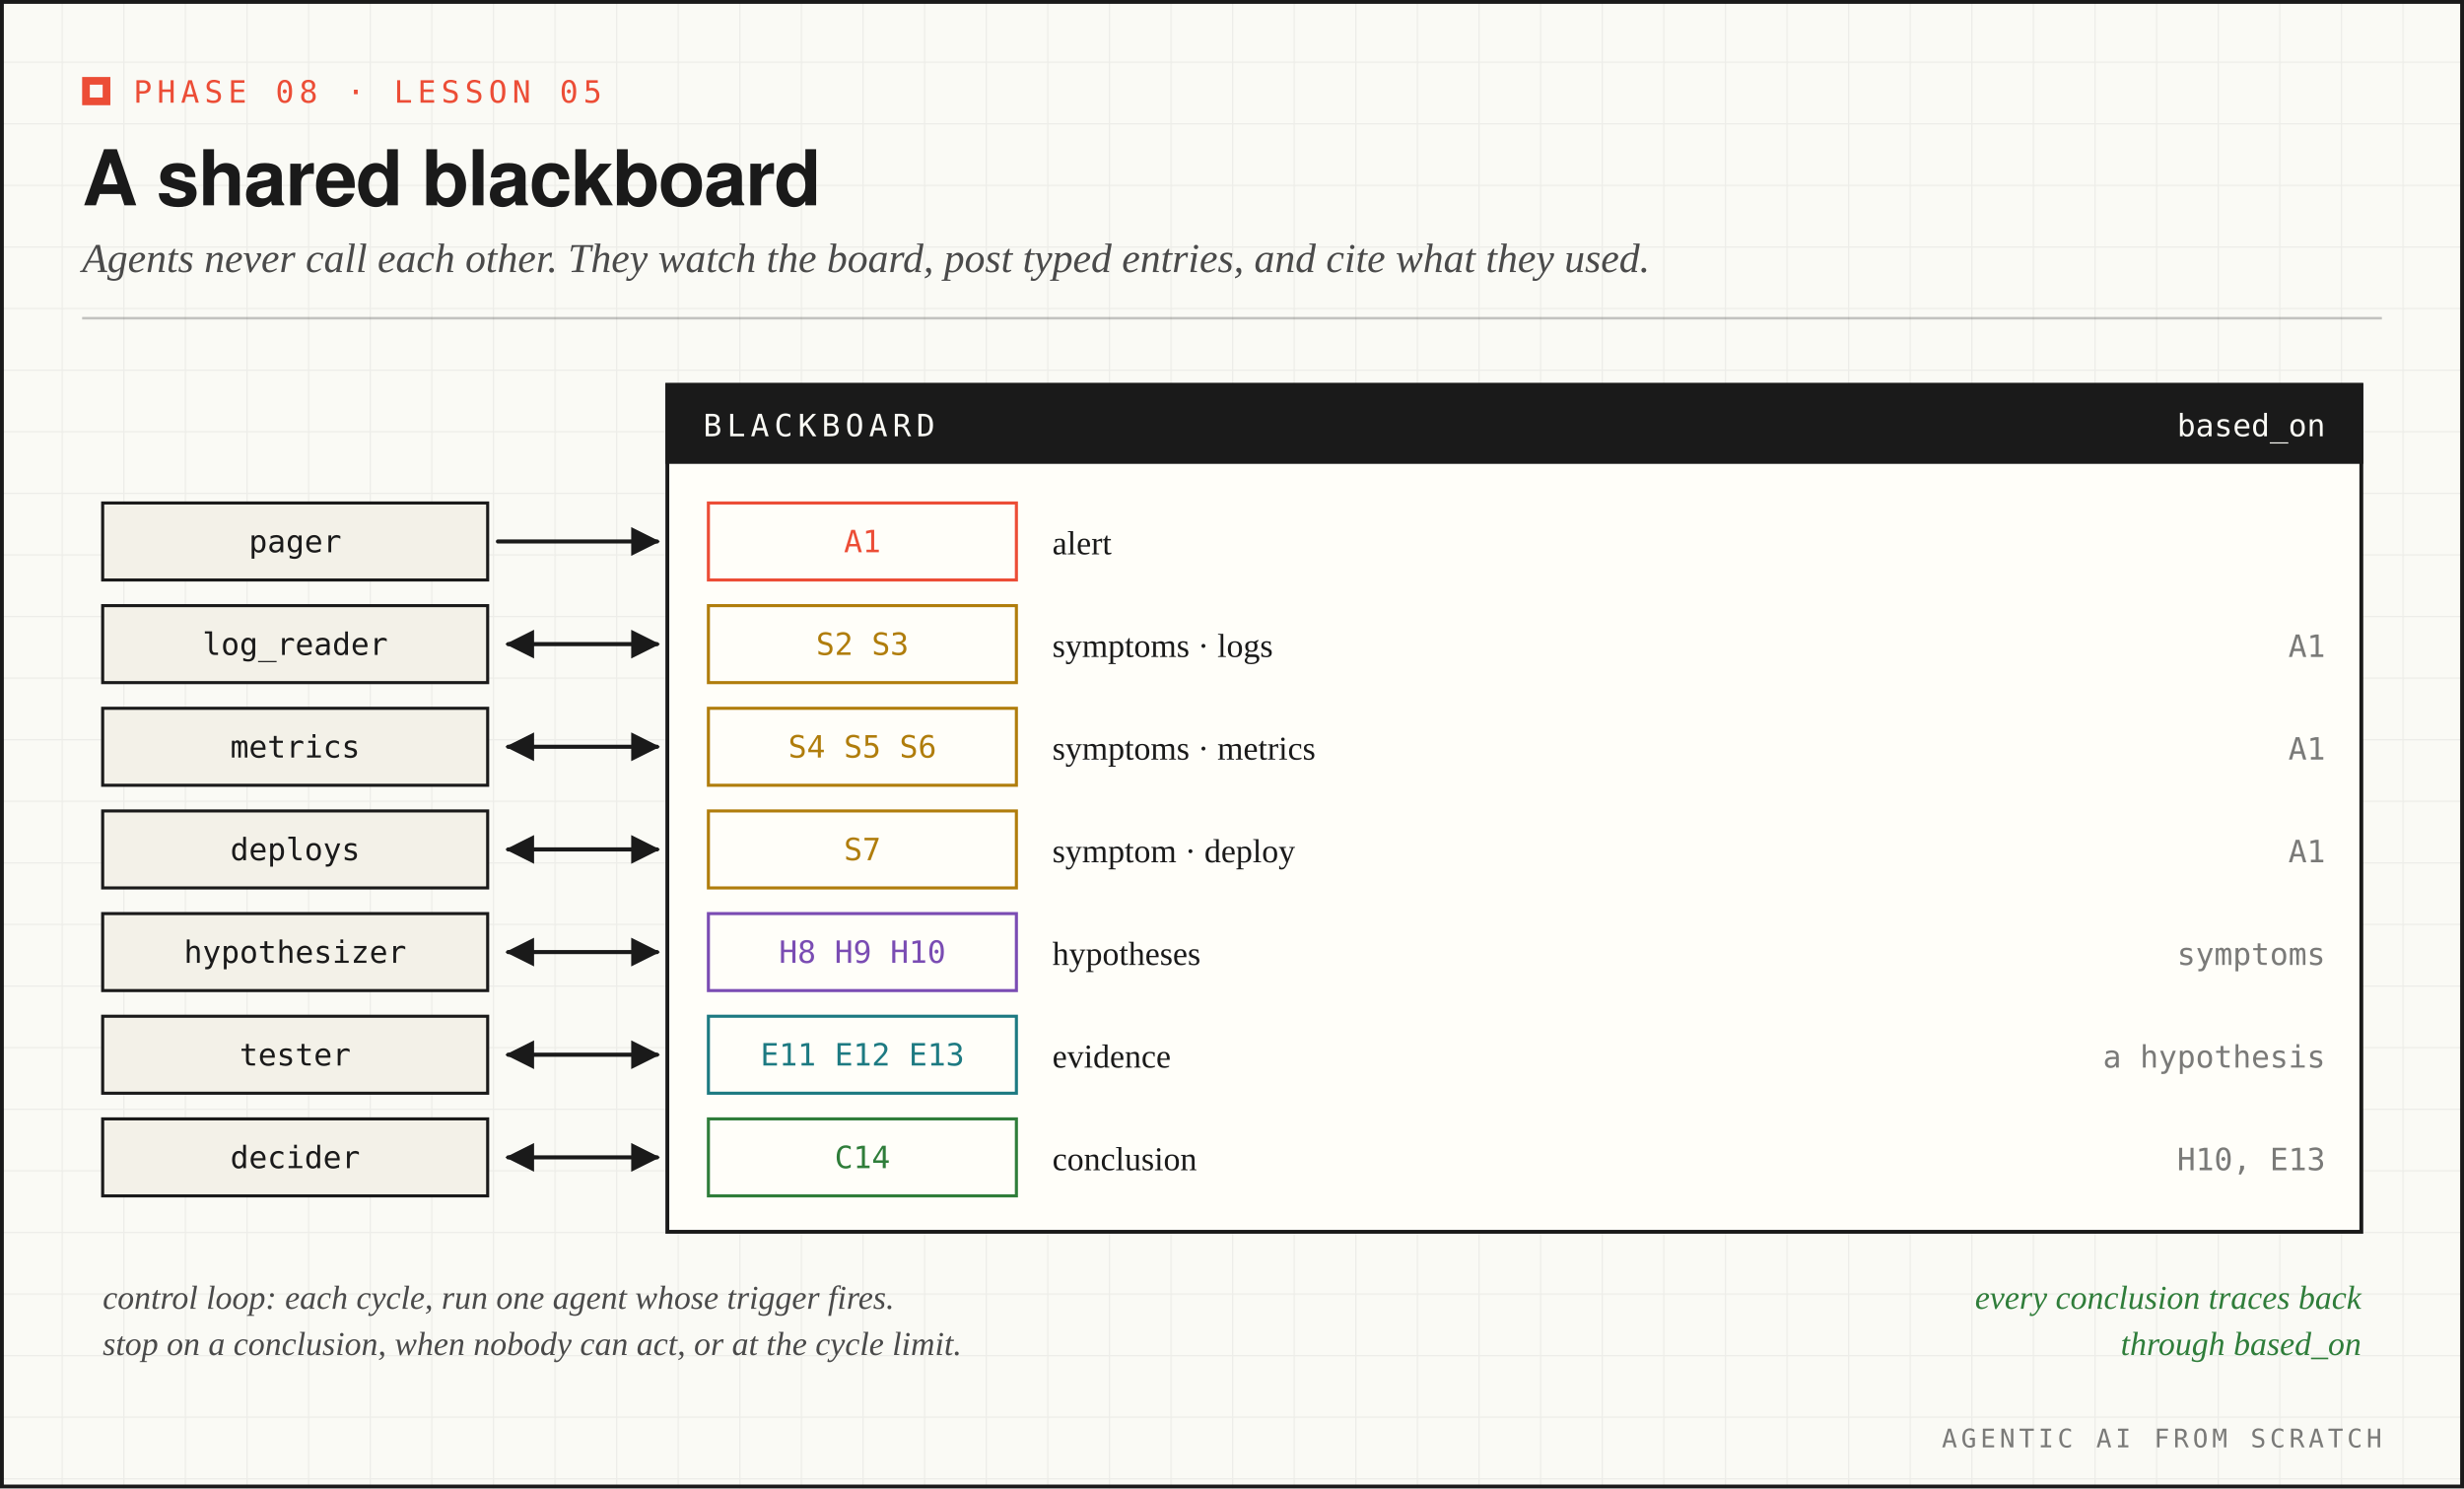
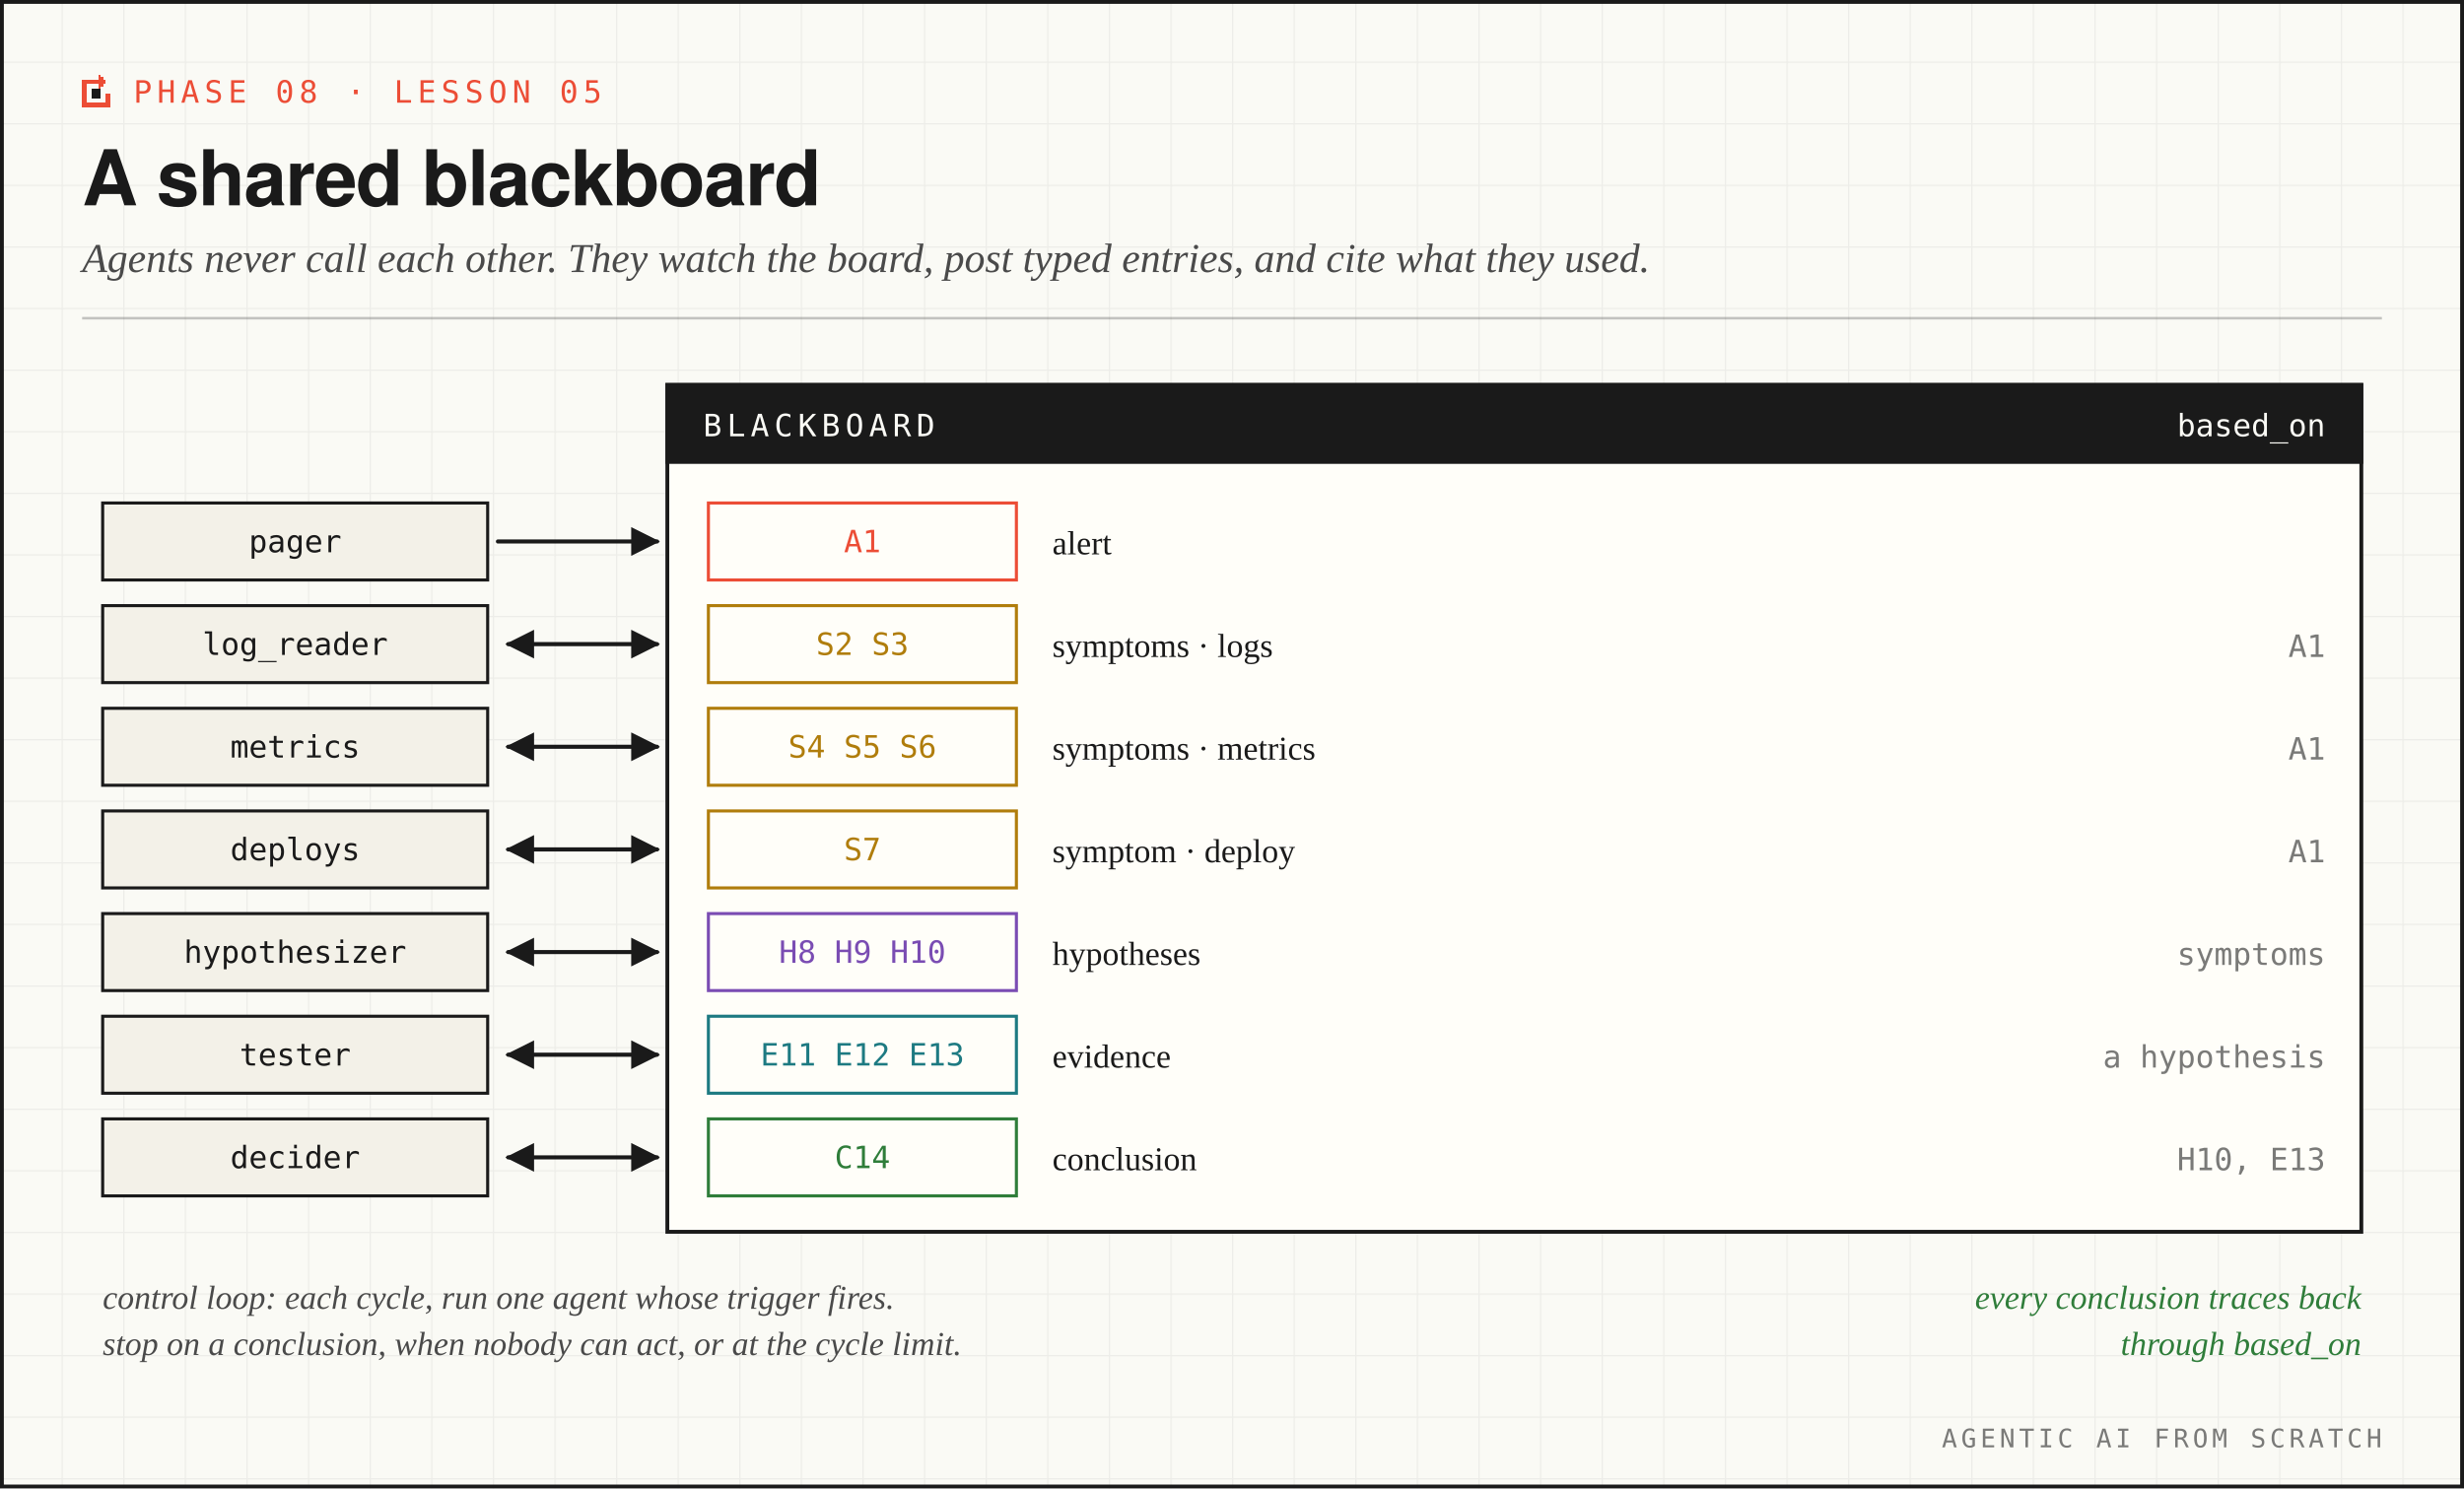
<svg xmlns="http://www.w3.org/2000/svg" width="960" height="580" viewBox="0 0 960 580" role="img" aria-label="A shared blackboard">
  <defs>
    <pattern id="grid" width="24" height="24" patternUnits="userSpaceOnUse">
      <path d="M24 0H0V24" fill="none" stroke="rgba(26,26,26,0.055)" stroke-width="1" />
    </pattern>
    <marker id="ar-ink" viewBox="0 0 10 10" refX="9" refY="5" markerWidth="7" markerHeight="7" orient="auto-start-reverse">
      <path d="M0 0L10 5L0 10z" fill="#1a1a1a" />
    </marker>
    <marker id="ar-ink-s" viewBox="0 0 10 10" refX="9" refY="5" markerWidth="7" markerHeight="7" orient="auto-start-reverse">
      <path d="M0 0L10 5L0 10z" fill="#1a1a1a" />
    </marker>
    <marker id="ar-red" viewBox="0 0 10 10" refX="9" refY="5" markerWidth="7" markerHeight="7" orient="auto-start-reverse">
      <path d="M0 0L10 5L0 10z" fill="#EC4D36" />
    </marker>
    <marker id="ar-red-s" viewBox="0 0 10 10" refX="9" refY="5" markerWidth="7" markerHeight="7" orient="auto-start-reverse">
      <path d="M0 0L10 5L0 10z" fill="#EC4D36" />
    </marker>
    <marker id="ar-teal" viewBox="0 0 10 10" refX="9" refY="5" markerWidth="7" markerHeight="7" orient="auto-start-reverse">
      <path d="M0 0L10 5L0 10z" fill="#1d7a82" />
    </marker>
    <marker id="ar-teal-s" viewBox="0 0 10 10" refX="9" refY="5" markerWidth="7" markerHeight="7" orient="auto-start-reverse">
      <path d="M0 0L10 5L0 10z" fill="#1d7a82" />
    </marker>
    <marker id="ar-amber" viewBox="0 0 10 10" refX="9" refY="5" markerWidth="7" markerHeight="7" orient="auto-start-reverse">
      <path d="M0 0L10 5L0 10z" fill="#b07d0c" />
    </marker>
    <marker id="ar-amber-s" viewBox="0 0 10 10" refX="9" refY="5" markerWidth="7" markerHeight="7" orient="auto-start-reverse">
      <path d="M0 0L10 5L0 10z" fill="#b07d0c" />
    </marker>
    <marker id="ar-violet" viewBox="0 0 10 10" refX="9" refY="5" markerWidth="7" markerHeight="7" orient="auto-start-reverse">
      <path d="M0 0L10 5L0 10z" fill="#7a4cb3" />
    </marker>
    <marker id="ar-violet-s" viewBox="0 0 10 10" refX="9" refY="5" markerWidth="7" markerHeight="7" orient="auto-start-reverse">
      <path d="M0 0L10 5L0 10z" fill="#7a4cb3" />
    </marker>
    <marker id="ar-mute" viewBox="0 0 10 10" refX="9" refY="5" markerWidth="7" markerHeight="7" orient="auto-start-reverse">
      <path d="M0 0L10 5L0 10z" fill="#7a7a78" />
    </marker>
    <marker id="ar-mute-s" viewBox="0 0 10 10" refX="9" refY="5" markerWidth="7" markerHeight="7" orient="auto-start-reverse">
      <path d="M0 0L10 5L0 10z" fill="#7a7a78" />
    </marker>
    <marker id="ar-green" viewBox="0 0 10 10" refX="9" refY="5" markerWidth="7" markerHeight="7" orient="auto-start-reverse">
      <path d="M0 0L10 5L0 10z" fill="#2f7d3a" />
    </marker>
    <marker id="ar-green-s" viewBox="0 0 10 10" refX="9" refY="5" markerWidth="7" markerHeight="7" orient="auto-start-reverse">
      <path d="M0 0L10 5L0 10z" fill="#2f7d3a" />
    </marker>
  </defs>
  <rect width="960" height="580" fill="#fafaf5" />
  <rect width="960" height="580" fill="url(#grid)" />
  <rect x="0.75" y="0.75" width="958.5" height="578.5" fill="none" stroke="#1a1a1a" stroke-width="1.5" />
-   <rect x="32" y="30" width="11" height="11" fill="#EC4D36" />
-   <rect x="35" y="33" width="5" height="5" fill="#fafaf5" />
+   <g transform="translate(30.1667 28.1667) scale(0.916667)" shape-rendering="crispEdges">
+     <path d="M2 3h7v2H4v8h8V9h2v6H2zM9 1h1v6H9zM10 2h1v4h-1zM11 3h1v2h-1z" fill="#EC4D36" />
+     <path d="M6 7h4v4H6z" fill="#1a1a1a" />
+   </g>
  <text x="52" y="40" font-family="'JetBrains Mono',ui-monospace,Menlo,Consolas,monospace" font-size="12" letter-spacing="2" fill="#EC4D36">PHASE 08 · LESSON 05</text>
  <text x="32" y="80" font-family="'Space Grotesk','Helvetica Neue',Helvetica,Arial,sans-serif" font-size="30" font-weight="700" letter-spacing="-0.5" fill="#1a1a1a">A shared blackboard</text>
  <text x="32" y="106" font-family="'Source Serif 4',Georgia,'Times New Roman',serif" font-size="16" font-style="italic" fill="#4a4a4a">Agents never call each other. They watch the board, post typed entries, and cite what they used.</text>
  <line x1="32" y1="124" x2="928" y2="124" stroke="#1a1a1a" stroke-width="1" opacity="0.25" />
  <rect x="260" y="150" width="660" height="330" fill="#fffef9" stroke="#1a1a1a" stroke-width="1.5" />
  <rect x="260" y="150" width="660" height="30" fill="#1a1a1a" stroke="#1a1a1a" stroke-width="1.5" />
  <text x="274" y="170" font-family="'JetBrains Mono',ui-monospace,Menlo,Consolas,monospace" font-size="12" fill="#fafaf5" letter-spacing="2">BLACKBOARD</text>
  <text x="906" y="170" font-family="'JetBrains Mono',ui-monospace,Menlo,Consolas,monospace" font-size="12" fill="#fafaf5" text-anchor="end">based_on</text>
  <rect x="40" y="196" width="150" height="30" fill="#f3f1e8" stroke="#1a1a1a" stroke-width="1.2" />
  <text x="115.0" y="215.2" font-family="'JetBrains Mono',ui-monospace,Menlo,Consolas,monospace" font-size="12" fill="#1a1a1a" text-anchor="middle">pager</text>
  <path d="M194 211 L256 211" fill="none" stroke="#1a1a1a" stroke-width="1.6" stroke-linejoin="round" stroke-linecap="round" marker-end="url(#ar-ink)" />
  <rect x="276" y="196" width="120" height="30" fill="#fffef9" stroke="#EC4D36" stroke-width="1.2" />
  <text x="336.0" y="215.2" font-family="'JetBrains Mono',ui-monospace,Menlo,Consolas,monospace" font-size="12" fill="#EC4D36" text-anchor="middle">A1</text>
  <text x="410" y="216" font-family="'Source Serif 4',Georgia,'Times New Roman',serif" font-size="13" fill="#1a1a1a">alert</text>
  <text x="906" y="216" font-family="'JetBrains Mono',ui-monospace,Menlo,Consolas,monospace" font-size="12" fill="#7a7a78" text-anchor="end" />
  <rect x="40" y="236" width="150" height="30" fill="#f3f1e8" stroke="#1a1a1a" stroke-width="1.2" />
  <text x="115.0" y="255.2" font-family="'JetBrains Mono',ui-monospace,Menlo,Consolas,monospace" font-size="12" fill="#1a1a1a" text-anchor="middle">log_reader</text>
  <path d="M198 251 L256 251" fill="none" stroke="#1a1a1a" stroke-width="1.6" stroke-linejoin="round" stroke-linecap="round" marker-end="url(#ar-ink)" marker-start="url(#ar-ink-s)" />
  <rect x="276" y="236" width="120" height="30" fill="#fffef9" stroke="#b07d0c" stroke-width="1.2" />
  <text x="336.0" y="255.2" font-family="'JetBrains Mono',ui-monospace,Menlo,Consolas,monospace" font-size="12" fill="#b07d0c" text-anchor="middle">S2 S3</text>
  <text x="410" y="256" font-family="'Source Serif 4',Georgia,'Times New Roman',serif" font-size="13" fill="#1a1a1a">symptoms · logs</text>
  <text x="906" y="256" font-family="'JetBrains Mono',ui-monospace,Menlo,Consolas,monospace" font-size="12" fill="#7a7a78" text-anchor="end">A1</text>
  <rect x="40" y="276" width="150" height="30" fill="#f3f1e8" stroke="#1a1a1a" stroke-width="1.2" />
  <text x="115.0" y="295.2" font-family="'JetBrains Mono',ui-monospace,Menlo,Consolas,monospace" font-size="12" fill="#1a1a1a" text-anchor="middle">metrics</text>
  <path d="M198 291 L256 291" fill="none" stroke="#1a1a1a" stroke-width="1.6" stroke-linejoin="round" stroke-linecap="round" marker-end="url(#ar-ink)" marker-start="url(#ar-ink-s)" />
  <rect x="276" y="276" width="120" height="30" fill="#fffef9" stroke="#b07d0c" stroke-width="1.2" />
  <text x="336.0" y="295.2" font-family="'JetBrains Mono',ui-monospace,Menlo,Consolas,monospace" font-size="12" fill="#b07d0c" text-anchor="middle">S4 S5 S6</text>
  <text x="410" y="296" font-family="'Source Serif 4',Georgia,'Times New Roman',serif" font-size="13" fill="#1a1a1a">symptoms · metrics</text>
  <text x="906" y="296" font-family="'JetBrains Mono',ui-monospace,Menlo,Consolas,monospace" font-size="12" fill="#7a7a78" text-anchor="end">A1</text>
  <rect x="40" y="316" width="150" height="30" fill="#f3f1e8" stroke="#1a1a1a" stroke-width="1.2" />
  <text x="115.0" y="335.2" font-family="'JetBrains Mono',ui-monospace,Menlo,Consolas,monospace" font-size="12" fill="#1a1a1a" text-anchor="middle">deploys</text>
  <path d="M198 331 L256 331" fill="none" stroke="#1a1a1a" stroke-width="1.6" stroke-linejoin="round" stroke-linecap="round" marker-end="url(#ar-ink)" marker-start="url(#ar-ink-s)" />
  <rect x="276" y="316" width="120" height="30" fill="#fffef9" stroke="#b07d0c" stroke-width="1.2" />
  <text x="336.0" y="335.2" font-family="'JetBrains Mono',ui-monospace,Menlo,Consolas,monospace" font-size="12" fill="#b07d0c" text-anchor="middle">S7</text>
  <text x="410" y="336" font-family="'Source Serif 4',Georgia,'Times New Roman',serif" font-size="13" fill="#1a1a1a">symptom · deploy</text>
  <text x="906" y="336" font-family="'JetBrains Mono',ui-monospace,Menlo,Consolas,monospace" font-size="12" fill="#7a7a78" text-anchor="end">A1</text>
  <rect x="40" y="356" width="150" height="30" fill="#f3f1e8" stroke="#1a1a1a" stroke-width="1.2" />
  <text x="115.0" y="375.2" font-family="'JetBrains Mono',ui-monospace,Menlo,Consolas,monospace" font-size="12" fill="#1a1a1a" text-anchor="middle">hypothesizer</text>
  <path d="M198 371 L256 371" fill="none" stroke="#1a1a1a" stroke-width="1.6" stroke-linejoin="round" stroke-linecap="round" marker-end="url(#ar-ink)" marker-start="url(#ar-ink-s)" />
  <rect x="276" y="356" width="120" height="30" fill="#fffef9" stroke="#7a4cb3" stroke-width="1.2" />
  <text x="336.0" y="375.2" font-family="'JetBrains Mono',ui-monospace,Menlo,Consolas,monospace" font-size="12" fill="#7a4cb3" text-anchor="middle">H8 H9 H10</text>
  <text x="410" y="376" font-family="'Source Serif 4',Georgia,'Times New Roman',serif" font-size="13" fill="#1a1a1a">hypotheses</text>
  <text x="906" y="376" font-family="'JetBrains Mono',ui-monospace,Menlo,Consolas,monospace" font-size="12" fill="#7a7a78" text-anchor="end">symptoms</text>
  <rect x="40" y="396" width="150" height="30" fill="#f3f1e8" stroke="#1a1a1a" stroke-width="1.2" />
  <text x="115.0" y="415.2" font-family="'JetBrains Mono',ui-monospace,Menlo,Consolas,monospace" font-size="12" fill="#1a1a1a" text-anchor="middle">tester</text>
  <path d="M198 411 L256 411" fill="none" stroke="#1a1a1a" stroke-width="1.6" stroke-linejoin="round" stroke-linecap="round" marker-end="url(#ar-ink)" marker-start="url(#ar-ink-s)" />
  <rect x="276" y="396" width="120" height="30" fill="#fffef9" stroke="#1d7a82" stroke-width="1.2" />
  <text x="336.0" y="415.2" font-family="'JetBrains Mono',ui-monospace,Menlo,Consolas,monospace" font-size="12" fill="#1d7a82" text-anchor="middle">E11 E12 E13</text>
  <text x="410" y="416" font-family="'Source Serif 4',Georgia,'Times New Roman',serif" font-size="13" fill="#1a1a1a">evidence</text>
  <text x="906" y="416" font-family="'JetBrains Mono',ui-monospace,Menlo,Consolas,monospace" font-size="12" fill="#7a7a78" text-anchor="end">a hypothesis</text>
  <rect x="40" y="436" width="150" height="30" fill="#f3f1e8" stroke="#1a1a1a" stroke-width="1.2" />
  <text x="115.0" y="455.2" font-family="'JetBrains Mono',ui-monospace,Menlo,Consolas,monospace" font-size="12" fill="#1a1a1a" text-anchor="middle">decider</text>
  <path d="M198 451 L256 451" fill="none" stroke="#1a1a1a" stroke-width="1.6" stroke-linejoin="round" stroke-linecap="round" marker-end="url(#ar-ink)" marker-start="url(#ar-ink-s)" />
  <rect x="276" y="436" width="120" height="30" fill="#fffef9" stroke="#2f7d3a" stroke-width="1.2" />
  <text x="336.0" y="455.2" font-family="'JetBrains Mono',ui-monospace,Menlo,Consolas,monospace" font-size="12" fill="#2f7d3a" text-anchor="middle">C14</text>
  <text x="410" y="456" font-family="'Source Serif 4',Georgia,'Times New Roman',serif" font-size="13" fill="#1a1a1a">conclusion</text>
  <text x="906" y="456" font-family="'JetBrains Mono',ui-monospace,Menlo,Consolas,monospace" font-size="12" fill="#7a7a78" text-anchor="end">H10, E13</text>
  <text x="40" y="510" font-family="'Source Serif 4',Georgia,'Times New Roman',serif" font-size="13" fill="#4a4a4a" font-style="italic">control loop: each cycle, run one agent whose trigger fires.</text>
  <text x="40" y="528" font-family="'Source Serif 4',Georgia,'Times New Roman',serif" font-size="13" fill="#4a4a4a" font-style="italic">stop on a conclusion, when nobody can act, or at the cycle limit.</text>
  <text x="920" y="510" font-family="'Source Serif 4',Georgia,'Times New Roman',serif" font-size="13" fill="#2f7d3a" text-anchor="end" font-style="italic">every conclusion traces back</text>
  <text x="920" y="528" font-family="'Source Serif 4',Georgia,'Times New Roman',serif" font-size="13" fill="#2f7d3a" text-anchor="end" font-style="italic">through based_on</text>
  <text x="928" y="564" font-family="'JetBrains Mono',ui-monospace,Menlo,Consolas,monospace" font-size="10" letter-spacing="1.5" fill="#7a7a78" text-anchor="end">AGENTIC AI FROM SCRATCH</text>
</svg>
